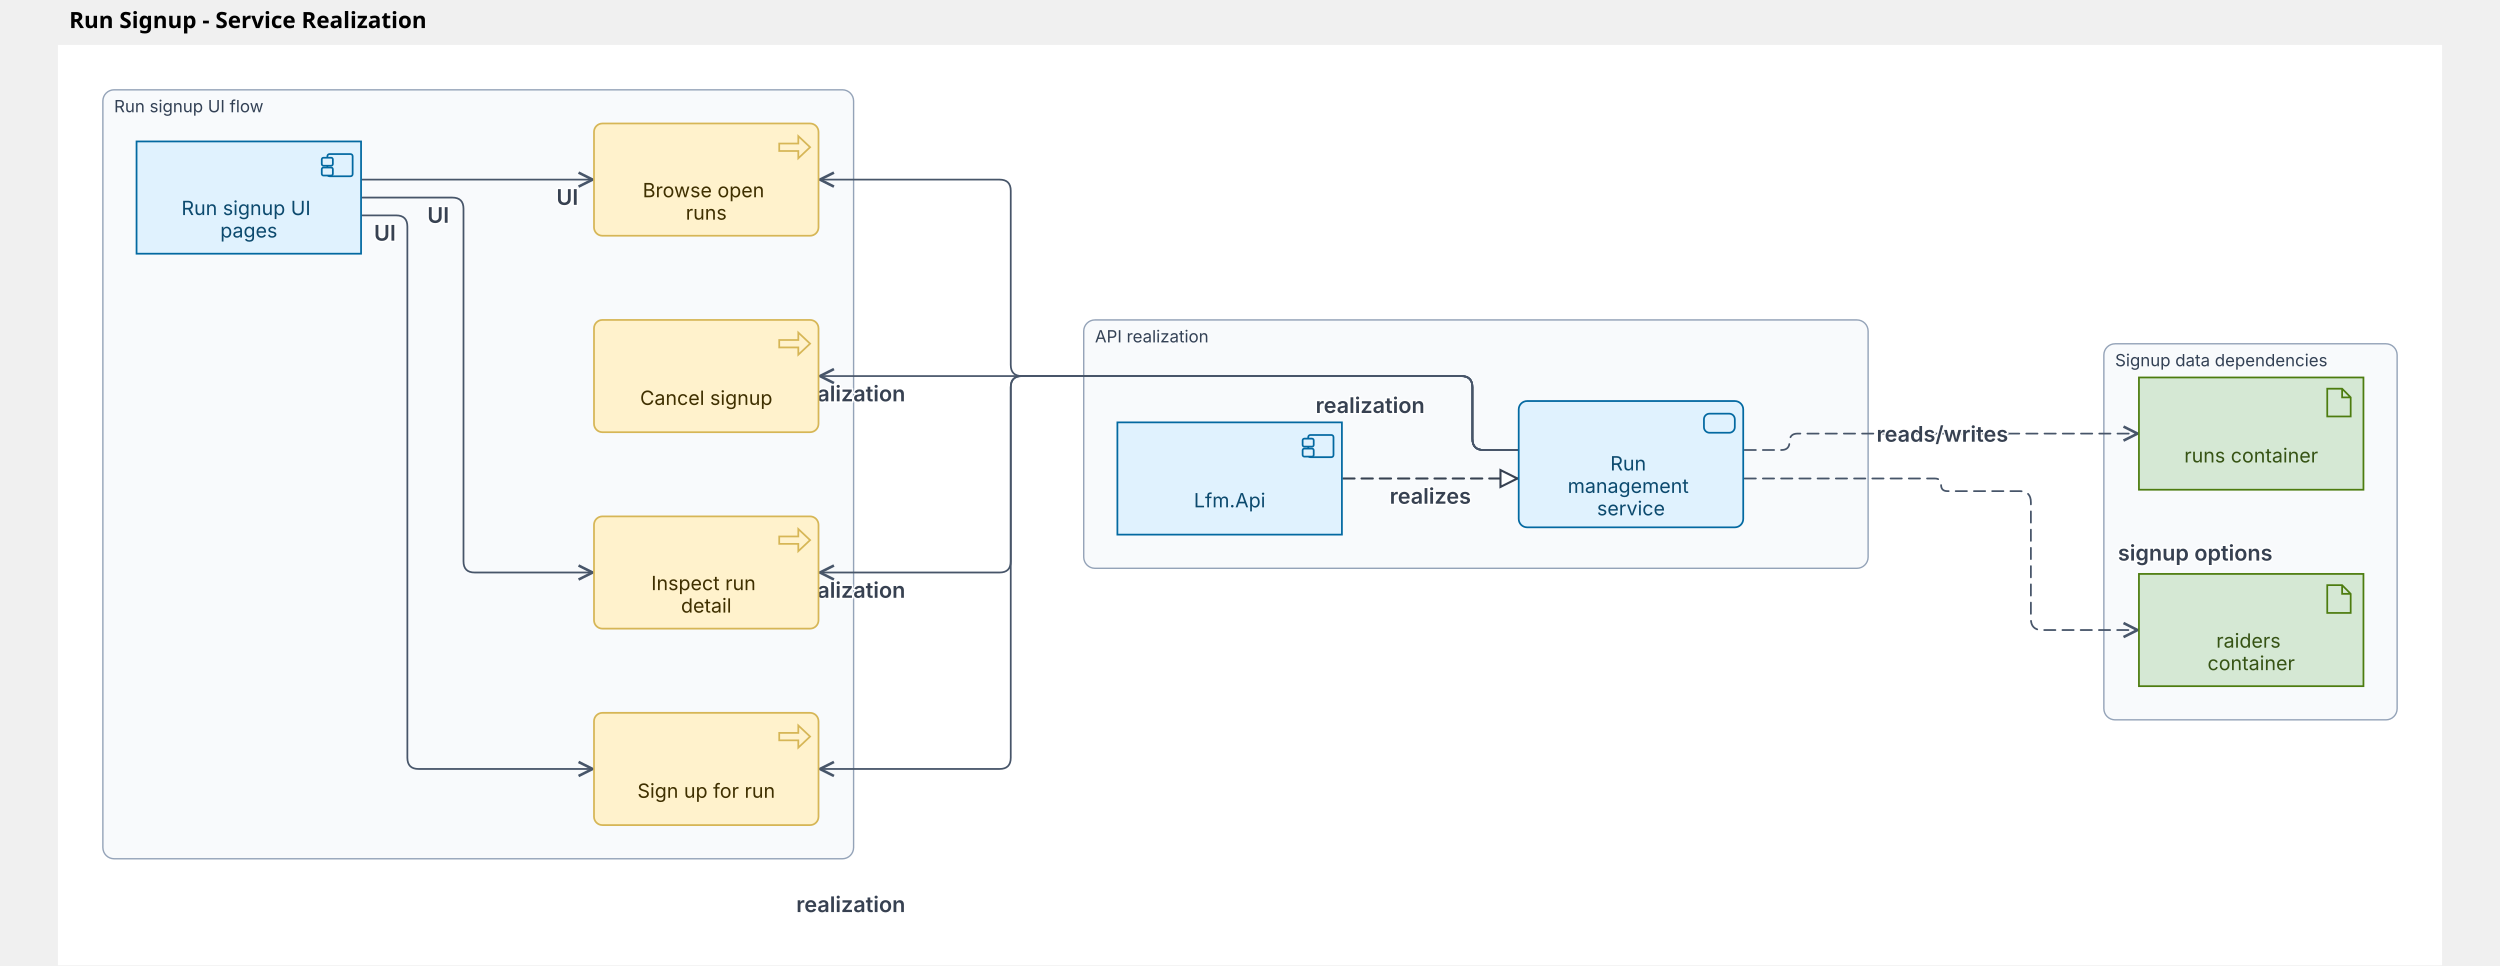
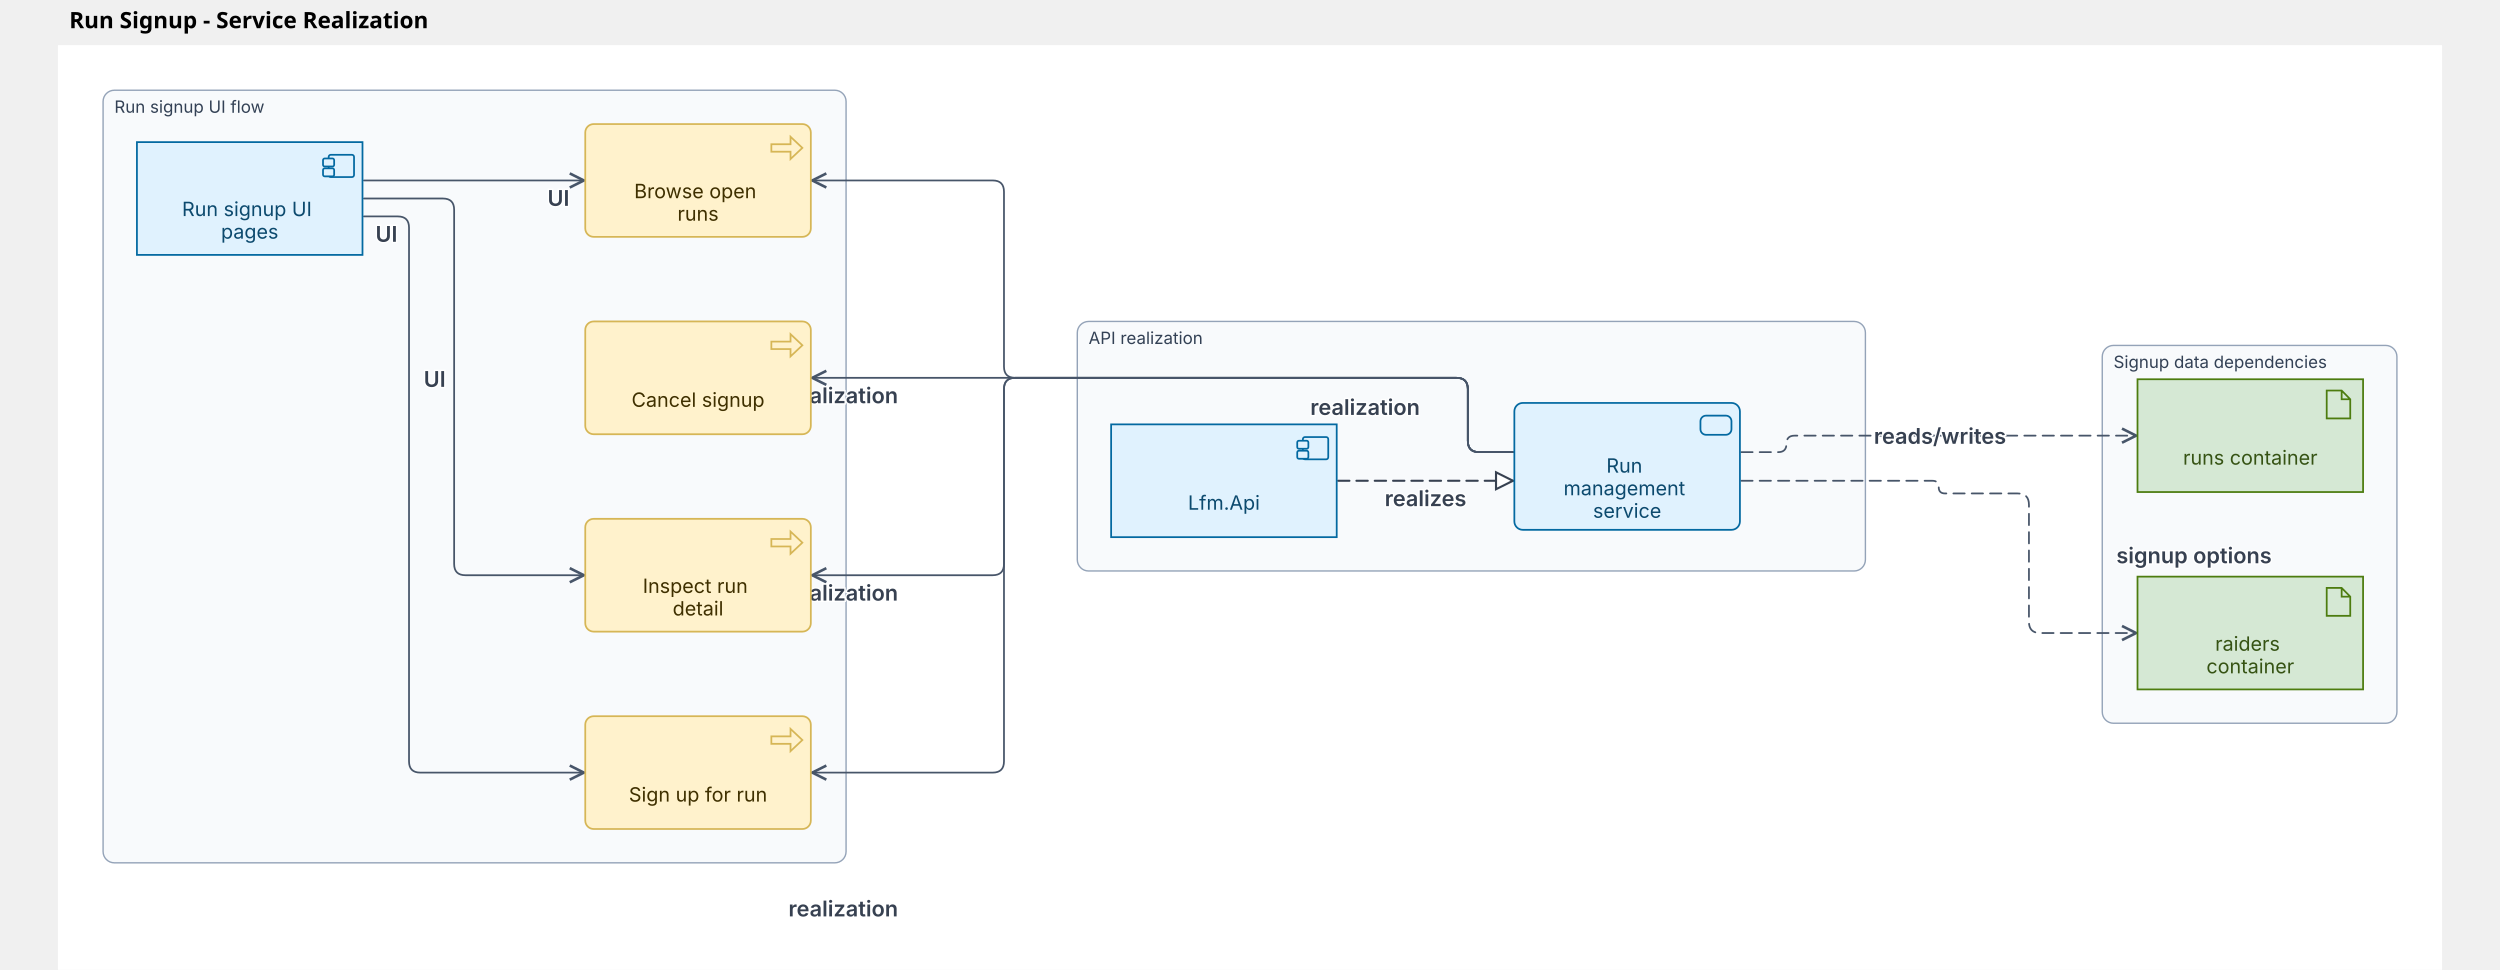
- <svg xmlns="http://www.w3.org/2000/svg" role="img" width="1699" height="656" viewBox="-20 -52 1699 687.9" data-arch-a11y="root" data-arch-a11y-viewbox="-20.0 -20.0 1699.0 655.9">
+ <svg xmlns="http://www.w3.org/2000/svg" role="img" width="1691" height="656" viewBox="-20 -52 1691 687.9" data-arch-a11y="root" data-arch-a11y-viewbox="-20.0 -20.0 1691.0 655.9">
  <text data-arch-a11y="visible-title" x="-12" y="-32" font-family="sans-serif" font-size="16" font-weight="bold">Run Signup - Service Realization</text>
-   <rect x="-20.0" y="-20.0" width="1699.0" height="655.9" fill="#ffffff" />
+   <rect x="-20.0" y="-20.0" width="1691.0" height="655.9" fill="#ffffff" />
  <g font-family="Inter, &quot;Liberation Sans&quot;, &quot;Noto Sans&quot;, Arial, &quot;Helvetica Neue&quot;, &quot;Segoe UI&quot;, sans-serif" font-size="14">
    <g data-dediren-group-id="run-signup-realization-ui-flow">
-       <rect x="12.0" y="12.0" width="535.0" height="548.0" rx="8" fill="#f8fafc" stroke="#94a3b8" stroke-width="1" />
+       <rect x="12.0" y="12.0" width="527.0" height="548.0" rx="8" fill="#f8fafc" stroke="#94a3b8" stroke-width="1" />
      <text x="20.0" y="28.0" fill="#334155" font-size="12">Run signup UI flow</text>
    </g>
    <g data-dediren-group-id="run-signup-realization-api-host">
-       <rect x="711.0" y="176.0" width="559.0" height="177.0" rx="8" fill="#f8fafc" stroke="#94a3b8" stroke-width="1" />
-       <text x="719.0" y="192.0" fill="#334155" font-size="12">API realization</text>
+       <rect x="703.0" y="176.0" width="559.0" height="177.0" rx="8" fill="#f8fafc" stroke="#94a3b8" stroke-width="1" />
+       <text x="711.0" y="192.0" fill="#334155" font-size="12">API realization</text>
    </g>
    <g data-dediren-group-id="run-signup-realization-data">
-       <rect x="1438.0" y="193.0" width="209.0" height="268.0" rx="8" fill="#f8fafc" stroke="#94a3b8" stroke-width="1" />
-       <text x="1446.0" y="209.0" fill="#334155" font-size="12">Signup data dependencies</text>
+       <rect x="1430.0" y="193.0" width="209.0" height="268.0" rx="8" fill="#f8fafc" stroke="#94a3b8" stroke-width="1" />
+       <text x="1438.0" y="209.0" fill="#334155" font-size="12">Signup data dependencies</text>
    </g>
    <g data-dediren-edge-id="runs-ui-serves-browse">
      <marker id="marker-end-runs-ui-serves-browse" data-dediren-edge-marker-end="open_arrow" markerWidth="10" markerHeight="10" refX="9" refY="5" orient="auto">
        <path d="M 1 1 L 9 5 L 1 9" fill="none" stroke="#475569" stroke-width="1.5" />
      </marker>
-       <path d="M 197.0 76.0 L 361.0 76.0" fill="none" stroke="#475569" stroke-width="1.25" stroke-linecap="round" stroke-linejoin="round" marker-end="url(#marker-end-runs-ui-serves-browse)" />
-       <text x="343.0" y="94.0" text-anchor="middle" fill="none" font-size="15.4" font-weight="600" stroke="#ffffff" stroke-width="2">UI</text>
-       <text x="343.0" y="94.0" text-anchor="middle" fill="#374151" font-size="15.4" font-weight="600">UI</text>
+       <path d="M 197.0 76.0 L 353.0 76.0" fill="none" stroke="#475569" stroke-width="1.25" stroke-linecap="round" stroke-linejoin="round" marker-end="url(#marker-end-runs-ui-serves-browse)" />
+       <text x="335.0" y="94.0" text-anchor="middle" fill="none" font-size="15.4" font-weight="600" stroke="#ffffff" stroke-width="2">UI</text>
+       <text x="335.0" y="94.0" text-anchor="middle" fill="#374151" font-size="15.4" font-weight="600">UI</text>
    </g>
    <g data-dediren-edge-id="runs-ui-serves-inspect">
      <marker id="marker-end-runs-ui-serves-inspect" data-dediren-edge-marker-end="open_arrow" markerWidth="10" markerHeight="10" refX="9" refY="5" orient="auto">
        <path d="M 1 1 L 9 5 L 1 9" fill="none" stroke="#475569" stroke-width="1.5" />
      </marker>
-       <path d="M 197.0 88.8 L 261.0 88.8 Q 269.0 88.8 269.0 96.8 L 269.0 348.0 Q 269.0 356.0 277.0 356.0 L 361.0 356.0" fill="none" stroke="#475569" stroke-width="1.25" stroke-linecap="round" stroke-linejoin="round" marker-end="url(#marker-end-runs-ui-serves-inspect)" />
-       <text x="251.0" y="106.8" text-anchor="middle" fill="none" font-size="15.4" font-weight="600" stroke="#ffffff" stroke-width="2">UI</text>
-       <text x="251.0" y="106.8" text-anchor="middle" fill="#374151" font-size="15.4" font-weight="600">UI</text>
+       <path d="M 197.0 88.8 L 253.0 88.8 Q 261.0 88.8 261.0 96.8 L 261.0 348.0 Q 261.0 356.0 269.0 356.0 L 353.0 356.0" fill="none" stroke="#475569" stroke-width="1.25" stroke-linecap="round" stroke-linejoin="round" marker-end="url(#marker-end-runs-ui-serves-inspect)" />
+       <text x="255.0" y="222.4" text-anchor="end" fill="none" font-size="15.4" font-weight="600" stroke="#ffffff" stroke-width="2">UI</text>
+       <text x="255.0" y="222.4" text-anchor="end" fill="#374151" font-size="15.4" font-weight="600">UI</text>
    </g>
    <g data-dediren-edge-id="runs-ui-serves-signup">
      <marker id="marker-end-runs-ui-serves-signup" data-dediren-edge-marker-end="open_arrow" markerWidth="10" markerHeight="10" refX="9" refY="5" orient="auto">
        <path d="M 1 1 L 9 5 L 1 9" fill="none" stroke="#475569" stroke-width="1.5" />
      </marker>
-       <path d="M 197.0 101.5 L 221.0 101.5 Q 229.0 101.5 229.0 109.5 L 229.0 488.0 Q 229.0 496.0 237.0 496.0 L 361.0 496.0" fill="none" stroke="#475569" stroke-width="1.25" stroke-linecap="round" stroke-linejoin="round" marker-end="url(#marker-end-runs-ui-serves-signup)" />
+       <path d="M 197.0 101.5 L 221.0 101.5 Q 229.0 101.5 229.0 109.5 L 229.0 488.0 Q 229.0 496.0 237.0 496.0 L 353.0 496.0" fill="none" stroke="#475569" stroke-width="1.25" stroke-linecap="round" stroke-linejoin="round" marker-end="url(#marker-end-runs-ui-serves-signup)" />
      <text x="213.0" y="119.5" text-anchor="middle" fill="none" font-size="15.4" font-weight="600" stroke="#ffffff" stroke-width="2">UI</text>
      <text x="213.0" y="119.5" text-anchor="middle" fill="#374151" font-size="15.4" font-weight="600">UI</text>
    </g>
    <g data-dediren-edge-id="run-service-serves-browse">
      <marker id="marker-end-run-service-serves-browse" data-dediren-edge-marker-end="open_arrow" markerWidth="10" markerHeight="10" refX="9" refY="5" orient="auto">
        <path d="M 1 1 L 9 5 L 1 9" fill="none" stroke="#475569" stroke-width="1.5" />
      </marker>
-       <path d="M 1020.0 268.7 L 996.0 268.7 Q 988.0 268.7 988.0 260.7 L 988.0 224.0 Q 988.0 216.0 980.0 216.0 L 956.0 216.0 L 815.5 216.0 L 691.0 216.0 L 667.0 216.0 Q 659.0 216.0 659.0 208.0 L 659.0 84.0 Q 659.0 76.0 651.0 76.0 L 567.0 76.0 L 523.0 76.0" fill="none" stroke="#475569" stroke-width="1.25" stroke-linecap="round" stroke-linejoin="round" marker-end="url(#marker-end-run-service-serves-browse)" />
-       <text x="954.0" y="242.3" text-anchor="end" fill="none" font-size="15.4" font-weight="600" stroke="#ffffff" stroke-width="2">realization</text>
-       <text x="954.0" y="242.3" text-anchor="end" fill="#374151" font-size="15.4" font-weight="600">realization</text>
+       <path d="M 1012.0 268.7 L 988.0 268.7 Q 980.0 268.7 980.0 260.7 L 980.0 224.0 Q 980.0 216.0 972.0 216.0 L 948.0 216.0 L 807.5 216.0 L 683.0 216.0 L 659.0 216.0 Q 651.0 216.0 651.0 208.0 L 651.0 84.0 Q 651.0 76.0 643.0 76.0 L 559.0 76.0 L 515.0 76.0" fill="none" stroke="#475569" stroke-width="1.25" stroke-linecap="round" stroke-linejoin="round" marker-end="url(#marker-end-run-service-serves-browse)" />
+       <text x="946.0" y="242.3" text-anchor="end" fill="none" font-size="15.4" font-weight="600" stroke="#ffffff" stroke-width="2">realization</text>
+       <text x="946.0" y="242.3" text-anchor="end" fill="#374151" font-size="15.4" font-weight="600">realization</text>
    </g>
    <g data-dediren-edge-id="run-service-serves-inspect">
      <marker id="marker-end-run-service-serves-inspect" data-dediren-edge-marker-end="open_arrow" markerWidth="10" markerHeight="10" refX="9" refY="5" orient="auto">
        <path d="M 1 1 L 9 5 L 1 9" fill="none" stroke="#475569" stroke-width="1.5" />
      </marker>
-       <path d="M 1020.0 268.7 L 996.0 268.7 Q 988.0 268.7 988.0 260.7 L 988.0 224.0 Q 988.0 216.0 980.0 216.0 L 956.0 216.0 L 815.5 216.0 L 691.0 216.0 L 667.0 216.0 Q 659.0 216.0 659.0 224.0 L 659.0 348.0 Q 659.0 356.0 651.0 356.0 L 567.0 356.0 L 523.0 356.0" fill="none" stroke="#475569" stroke-width="1.25" stroke-linecap="round" stroke-linejoin="round" marker-end="url(#marker-end-run-service-serves-inspect)" />
-       <text x="545.0" y="374.0" text-anchor="middle" fill="none" font-size="15.4" font-weight="600" stroke="#ffffff" stroke-width="2">realization</text>
-       <text x="545.0" y="374.0" text-anchor="middle" fill="#374151" font-size="15.4" font-weight="600">realization</text>
+       <path d="M 1012.0 268.7 L 988.0 268.7 Q 980.0 268.7 980.0 260.7 L 980.0 224.0 Q 980.0 216.0 972.0 216.0 L 948.0 216.0 L 807.5 216.0 L 683.0 216.0 L 659.0 216.0 Q 651.0 216.0 651.0 224.0 L 651.0 348.0 Q 651.0 356.0 643.0 356.0 L 559.0 356.0 L 515.0 356.0" fill="none" stroke="#475569" stroke-width="1.25" stroke-linecap="round" stroke-linejoin="round" marker-end="url(#marker-end-run-service-serves-inspect)" />
+       <text x="537.0" y="374.0" text-anchor="middle" fill="none" font-size="15.4" font-weight="600" stroke="#ffffff" stroke-width="2">realization</text>
+       <text x="537.0" y="374.0" text-anchor="middle" fill="#374151" font-size="15.4" font-weight="600">realization</text>
    </g>
    <g data-dediren-edge-id="run-service-serves-signup">
      <marker id="marker-end-run-service-serves-signup" data-dediren-edge-marker-end="open_arrow" markerWidth="10" markerHeight="10" refX="9" refY="5" orient="auto">
        <path d="M 1 1 L 9 5 L 1 9" fill="none" stroke="#475569" stroke-width="1.5" />
      </marker>
-       <path d="M 1020.0 268.7 L 996.0 268.7 Q 988.0 268.7 988.0 260.7 L 988.0 224.0 Q 988.0 216.0 980.0 216.0 L 956.0 216.0 L 815.5 216.0 L 691.0 216.0 L 667.0 216.0 Q 659.0 216.0 659.0 224.0 L 659.0 488.0 Q 659.0 496.0 651.0 496.0 L 567.0 496.0 L 523.0 496.0" fill="none" stroke="#475569" stroke-width="1.25" stroke-linecap="round" stroke-linejoin="round" marker-end="url(#marker-end-run-service-serves-signup)" />
-       <text x="545.0" y="598.0" text-anchor="middle" fill="none" font-size="15.4" font-weight="600" stroke="#ffffff" stroke-width="2">realization</text>
-       <text x="545.0" y="598.0" text-anchor="middle" fill="#374151" font-size="15.4" font-weight="600">realization</text>
+       <path d="M 1012.0 268.7 L 988.0 268.7 Q 980.0 268.7 980.0 260.7 L 980.0 224.0 Q 980.0 216.0 972.0 216.0 L 948.0 216.0 L 807.5 216.0 L 683.0 216.0 L 659.0 216.0 Q 651.0 216.0 651.0 224.0 L 651.0 488.0 Q 651.0 496.0 643.0 496.0 L 559.0 496.0 L 515.0 496.0" fill="none" stroke="#475569" stroke-width="1.25" stroke-linecap="round" stroke-linejoin="round" marker-end="url(#marker-end-run-service-serves-signup)" />
+       <text x="537.0" y="598.0" text-anchor="middle" fill="none" font-size="15.4" font-weight="600" stroke="#ffffff" stroke-width="2">realization</text>
+       <text x="537.0" y="598.0" text-anchor="middle" fill="#374151" font-size="15.4" font-weight="600">realization</text>
    </g>
    <g data-dediren-edge-id="run-service-serves-cancel">
      <marker id="marker-end-run-service-serves-cancel" data-dediren-edge-marker-end="open_arrow" markerWidth="10" markerHeight="10" refX="9" refY="5" orient="auto">
        <path d="M 1 1 L 9 5 L 1 9" fill="none" stroke="#475569" stroke-width="1.5" />
      </marker>
-       <path d="M 1020.0 268.7 L 996.0 268.7 Q 988.0 268.7 988.0 260.7 L 988.0 224.0 Q 988.0 216.0 980.0 216.0 L 956.0 216.0 L 815.5 216.0 L 691.0 216.0 L 567.0 216.0 L 523.0 216.0" fill="none" stroke="#475569" stroke-width="1.25" stroke-linecap="round" stroke-linejoin="round" marker-end="url(#marker-end-run-service-serves-cancel)" />
-       <text x="545.0" y="234.0" text-anchor="middle" fill="none" font-size="15.4" font-weight="600" stroke="#ffffff" stroke-width="2">realization</text>
-       <text x="545.0" y="234.0" text-anchor="middle" fill="#374151" font-size="15.4" font-weight="600">realization</text>
+       <path d="M 1012.0 268.7 L 988.0 268.7 Q 980.0 268.7 980.0 260.7 L 980.0 224.0 Q 980.0 216.0 972.0 216.0 L 948.0 216.0 L 807.5 216.0 L 683.0 216.0 L 559.0 216.0 L 515.0 216.0" fill="none" stroke="#475569" stroke-width="1.25" stroke-linecap="round" stroke-linejoin="round" marker-end="url(#marker-end-run-service-serves-cancel)" />
+       <text x="537.0" y="234.0" text-anchor="middle" fill="none" font-size="15.4" font-weight="600" stroke="#ffffff" stroke-width="2">realization</text>
+       <text x="537.0" y="234.0" text-anchor="middle" fill="#374151" font-size="15.4" font-weight="600">realization</text>
    </g>
    <g data-dediren-edge-id="api-realizes-run-service">
      <marker id="marker-end-api-realizes-run-service" data-dediren-edge-marker-end="hollow_triangle" markerWidth="10" markerHeight="10" refX="9" refY="5" orient="auto">
        <path d="M 1 1 L 9 5 L 1 9 Z" fill="#ffffff" stroke="#374151" stroke-width="1" />
      </marker>
-       <path d="M 896.0 289.0 L 1020.0 289.0" fill="none" stroke="#374151" stroke-width="1.5" stroke-linecap="round" stroke-linejoin="round" stroke-dasharray="8 5" marker-end="url(#marker-end-api-realizes-run-service)" />
-       <text x="958.0" y="307.0" text-anchor="middle" fill="none" font-size="15.4" font-weight="600" stroke="#ffffff" stroke-width="2">realizes</text>
-       <text x="958.0" y="307.0" text-anchor="middle" fill="#374151" font-size="15.4" font-weight="600">realizes</text>
+       <path d="M 888.0 289.0 L 1012.0 289.0" fill="none" stroke="#374151" stroke-width="1.5" stroke-linecap="round" stroke-linejoin="round" stroke-dasharray="8 5" marker-end="url(#marker-end-api-realizes-run-service)" />
+       <text x="950.0" y="307.0" text-anchor="middle" fill="none" font-size="15.4" font-weight="600" stroke="#ffffff" stroke-width="2">realizes</text>
+       <text x="950.0" y="307.0" text-anchor="middle" fill="#374151" font-size="15.4" font-weight="600">realizes</text>
    </g>
    <g data-dediren-edge-id="run-service-accesses-runs">
      <marker id="marker-end-run-service-accesses-runs" data-dediren-edge-marker-end="open_arrow" markerWidth="10" markerHeight="10" refX="9" refY="5" orient="auto">
        <path d="M 1 1 L 9 5 L 1 9" fill="none" stroke="#475569" stroke-width="1.5" />
      </marker>
-       <path d="M 1182.0 268.7 L 1208.2 268.7 Q 1214.0 268.7 1214.0 262.8 L 1214.0 262.8 Q 1214.0 257.0 1219.8 257.0 L 1290.0 257.0 L 1418.0 257.0 L 1462.0 257.0" fill="none" stroke="#475569" stroke-width="1.25" stroke-linecap="round" stroke-linejoin="round" stroke-dasharray="8 5" marker-end="url(#marker-end-run-service-accesses-runs)" />
-       <text x="1276.0" y="262.8" text-anchor="start" fill="none" font-size="15.4" font-weight="600" stroke="#ffffff" stroke-width="2">reads/writes</text>
-       <text x="1276.0" y="262.8" text-anchor="start" fill="#374151" font-size="15.4" font-weight="600">reads/writes</text>
+       <path d="M 1174.0 268.7 L 1200.2 268.7 Q 1206.0 268.7 1206.0 262.8 L 1206.0 262.8 Q 1206.0 257.0 1211.8 257.0 L 1282.0 257.0 L 1410.0 257.0 L 1454.0 257.0" fill="none" stroke="#475569" stroke-width="1.25" stroke-linecap="round" stroke-linejoin="round" stroke-dasharray="8 5" marker-end="url(#marker-end-run-service-accesses-runs)" />
+       <text x="1268.0" y="262.8" text-anchor="start" fill="none" font-size="15.4" font-weight="600" stroke="#ffffff" stroke-width="2">reads/writes</text>
+       <text x="1268.0" y="262.8" text-anchor="start" fill="#374151" font-size="15.4" font-weight="600">reads/writes</text>
    </g>
    <g data-dediren-edge-id="run-service-accesses-raiders">
      <marker id="marker-end-run-service-accesses-raiders" data-dediren-edge-marker-end="open_arrow" markerWidth="10" markerHeight="10" refX="9" refY="5" orient="auto">
        <path d="M 1 1 L 9 5 L 1 9" fill="none" stroke="#475569" stroke-width="1.5" />
      </marker>
-       <path d="M 1182.0 289.0 L 1290.0 289.0 L 1317.5 289.0 Q 1322.0 289.0 1322.0 293.5 L 1322.0 293.5 Q 1322.0 298.0 1326.5 298.0 L 1378.0 298.0 Q 1386.0 298.0 1386.0 306.0 L 1386.0 389.0 Q 1386.0 397.0 1394.0 397.0 L 1418.0 397.0 L 1462.0 397.0" fill="none" stroke="#475569" stroke-width="1.25" stroke-linecap="round" stroke-linejoin="round" stroke-dasharray="8 5" marker-end="url(#marker-end-run-service-accesses-raiders)" />
-       <text x="1448.0" y="347.5" text-anchor="start" fill="none" font-size="15.4" font-weight="600" stroke="#ffffff" stroke-width="2">signup options</text>
-       <text x="1448.0" y="347.5" text-anchor="start" fill="#374151" font-size="15.4" font-weight="600">signup options</text>
+       <path d="M 1174.0 289.0 L 1282.0 289.0 L 1309.5 289.0 Q 1314.0 289.0 1314.0 293.5 L 1314.0 293.5 Q 1314.0 298.0 1318.5 298.0 L 1370.0 298.0 Q 1378.0 298.0 1378.0 306.0 L 1378.0 389.0 Q 1378.0 397.0 1386.0 397.0 L 1410.0 397.0 L 1454.0 397.0" fill="none" stroke="#475569" stroke-width="1.25" stroke-linecap="round" stroke-linejoin="round" stroke-dasharray="8 5" marker-end="url(#marker-end-run-service-accesses-raiders)" />
+       <text x="1440.0" y="347.5" text-anchor="start" fill="none" font-size="15.4" font-weight="600" stroke="#ffffff" stroke-width="2">signup options</text>
+       <text x="1440.0" y="347.5" text-anchor="start" fill="#374151" font-size="15.4" font-weight="600">signup options</text>
    </g>
    <g data-dediren-node-id="browse-open-runs">
-       <rect data-dediren-node-shape="archimate_rounded_rectangle" x="362.0" y="36.0" width="160.0" height="80.0" rx="6" fill="#fff2cc" stroke="#d6b656" stroke-width="1.25" />
+       <rect data-dediren-node-shape="archimate_rounded_rectangle" x="354.0" y="36.0" width="160.0" height="80.0" rx="6" fill="#fff2cc" stroke="#d6b656" stroke-width="1.25" />
      <g data-dediren-node-decorator="archimate_business_process" data-dediren-icon-kind="process" data-dediren-icon-size="22">
-         <path data-dediren-icon-part="process-arrow" d="M 494.0 50.3 L 507.6 50.3 L 507.6 45.0 L 516.0 52.9 L 507.6 60.8 L 507.6 55.6 L 494.0 55.6 Z" fill="#fff2cc" stroke="#d6b656" stroke-width="1.25" />
+         <path data-dediren-icon-part="process-arrow" d="M 486.0 50.3 L 499.6 50.3 L 499.6 45.0 L 508.0 52.9 L 499.6 60.8 L 499.6 55.6 L 486.0 55.6 Z" fill="#fff2cc" stroke="#d6b656" stroke-width="1.25" />
      </g>
-       <text x="442.0" y="83.5" text-anchor="middle" dominant-baseline="middle" fill="#3f3000" font-size="14.0">
-         <tspan x="442.0" dy="0" textLength="81.7" lengthAdjust="spacing">Browse open</tspan>
-         <tspan x="442.0" dy="16.0" textLength="27.2" lengthAdjust="spacing">runs</tspan>
+       <text x="434.0" y="83.5" text-anchor="middle" dominant-baseline="middle" fill="#3f3000" font-size="14.0">
+         <tspan x="434.0" dy="0" textLength="81.7" lengthAdjust="spacing">Browse open</tspan>
+         <tspan x="434.0" dy="16.0" textLength="27.2" lengthAdjust="spacing">runs</tspan>
      </text>
    </g>
    <g data-dediren-node-id="inspect-run-detail">
-       <rect data-dediren-node-shape="archimate_rounded_rectangle" x="362.0" y="316.0" width="160.0" height="80.0" rx="6" fill="#fff2cc" stroke="#d6b656" stroke-width="1.25" />
+       <rect data-dediren-node-shape="archimate_rounded_rectangle" x="354.0" y="316.0" width="160.0" height="80.0" rx="6" fill="#fff2cc" stroke="#d6b656" stroke-width="1.25" />
      <g data-dediren-node-decorator="archimate_business_process" data-dediren-icon-kind="process" data-dediren-icon-size="22">
-         <path data-dediren-icon-part="process-arrow" d="M 494.0 330.3 L 507.6 330.3 L 507.6 325.0 L 516.0 332.9 L 507.6 340.8 L 507.6 335.6 L 494.0 335.6 Z" fill="#fff2cc" stroke="#d6b656" stroke-width="1.25" />
+         <path data-dediren-icon-part="process-arrow" d="M 486.0 330.3 L 499.6 330.3 L 499.6 325.0 L 508.0 332.9 L 499.6 340.8 L 499.6 335.6 L 486.0 335.6 Z" fill="#fff2cc" stroke="#d6b656" stroke-width="1.25" />
      </g>
-       <text x="442.0" y="363.5" text-anchor="middle" dominant-baseline="middle" fill="#3f3000" font-size="14.0">
-         <tspan x="442.0" dy="0" textLength="69.2" lengthAdjust="spacing">Inspect run</tspan>
-         <tspan x="442.0" dy="16.0" textLength="33.4" lengthAdjust="spacing">detail</tspan>
+       <text x="434.0" y="363.5" text-anchor="middle" dominant-baseline="middle" fill="#3f3000" font-size="14.0">
+         <tspan x="434.0" dy="0" textLength="69.2" lengthAdjust="spacing">Inspect run</tspan>
+         <tspan x="434.0" dy="16.0" textLength="33.4" lengthAdjust="spacing">detail</tspan>
      </text>
    </g>
    <g data-dediren-node-id="sign-up-for-run">
-       <rect data-dediren-node-shape="archimate_rounded_rectangle" x="362.0" y="456.0" width="160.0" height="80.0" rx="6" fill="#fff2cc" stroke="#d6b656" stroke-width="1.25" />
+       <rect data-dediren-node-shape="archimate_rounded_rectangle" x="354.0" y="456.0" width="160.0" height="80.0" rx="6" fill="#fff2cc" stroke="#d6b656" stroke-width="1.25" />
      <g data-dediren-node-decorator="archimate_business_process" data-dediren-icon-kind="process" data-dediren-icon-size="22">
-         <path data-dediren-icon-part="process-arrow" d="M 494.0 470.3 L 507.6 470.3 L 507.6 465.0 L 516.0 472.9 L 507.6 480.8 L 507.6 475.6 L 494.0 475.6 Z" fill="#fff2cc" stroke="#d6b656" stroke-width="1.25" />
+         <path data-dediren-icon-part="process-arrow" d="M 486.0 470.3 L 499.6 470.3 L 499.6 465.0 L 508.0 472.9 L 499.6 480.8 L 499.6 475.6 L 486.0 475.6 Z" fill="#fff2cc" stroke="#d6b656" stroke-width="1.25" />
      </g>
-       <text x="442.0" y="511.5" text-anchor="middle" dominant-baseline="middle" fill="#3f3000" font-size="14.0" textLength="91.8" lengthAdjust="spacing">Sign up for run</text>
+       <text x="434.0" y="511.5" text-anchor="middle" dominant-baseline="middle" fill="#3f3000" font-size="14.0" textLength="91.8" lengthAdjust="spacing">Sign up for run</text>
    </g>
    <g data-dediren-node-id="cancel-signup">
-       <rect data-dediren-node-shape="archimate_rounded_rectangle" x="362.0" y="176.0" width="160.0" height="80.0" rx="6" fill="#fff2cc" stroke="#d6b656" stroke-width="1.25" />
+       <rect data-dediren-node-shape="archimate_rounded_rectangle" x="354.0" y="176.0" width="160.0" height="80.0" rx="6" fill="#fff2cc" stroke="#d6b656" stroke-width="1.25" />
      <g data-dediren-node-decorator="archimate_business_process" data-dediren-icon-kind="process" data-dediren-icon-size="22">
-         <path data-dediren-icon-part="process-arrow" d="M 494.0 190.3 L 507.6 190.3 L 507.6 185.0 L 516.0 192.9 L 507.6 200.8 L 507.6 195.6 L 494.0 195.6 Z" fill="#fff2cc" stroke="#d6b656" stroke-width="1.25" />
+         <path data-dediren-icon-part="process-arrow" d="M 486.0 190.3 L 499.6 190.3 L 499.6 185.0 L 508.0 192.9 L 499.6 200.8 L 499.6 195.6 L 486.0 195.6 Z" fill="#fff2cc" stroke="#d6b656" stroke-width="1.25" />
      </g>
-       <text x="442.0" y="231.5" text-anchor="middle" dominant-baseline="middle" fill="#3f3000" font-size="14.0" textLength="88.7" lengthAdjust="spacing">Cancel signup</text>
+       <text x="434.0" y="231.5" text-anchor="middle" dominant-baseline="middle" fill="#3f3000" font-size="14.0" textLength="88.7" lengthAdjust="spacing">Cancel signup</text>
    </g>
    <g data-dediren-node-id="runs-ui-entry">
      <rect data-dediren-node-shape="archimate_rectangle" x="36.0" y="48.8" width="160.0" height="80.0" rx="0" fill="#e0f2fe" stroke="#0369a1" stroke-width="1.25" />
      <g data-dediren-node-decorator="archimate_application_component" data-dediren-icon-kind="component" data-dediren-icon-size="22">
        <rect x="172.0" y="57.8" width="18.0" height="15.8" rx="1.5" fill="#e0f2fe" stroke="#0369a1" stroke-width="1.25" />
        <rect x="168.0" y="60.4" width="7.9" height="5.7" rx="1.2" fill="#e0f2fe" stroke="#0369a1" stroke-width="1.25" />
        <rect x="168.0" y="67.4" width="7.9" height="5.7" rx="1.2" fill="#e0f2fe" stroke="#0369a1" stroke-width="1.25" />
      </g>
      <text x="116.0" y="96.2" text-anchor="middle" dominant-baseline="middle" fill="#0c4a6e" font-size="14.0">
        <tspan x="116.0" dy="0" textLength="88.7" lengthAdjust="spacing">Run signup UI</tspan>
        <tspan x="116.0" dy="16.0" textLength="38.1" lengthAdjust="spacing">pages</tspan>
      </text>
    </g>
    <g data-dediren-node-id="run-management-service">
-       <rect data-dediren-node-shape="archimate_rounded_rectangle" x="1021.0" y="233.8" width="160.0" height="90.0" rx="6" fill="#e0f2fe" stroke="#0369a1" stroke-width="1.25" />
+       <rect data-dediren-node-shape="archimate_rounded_rectangle" x="1013.0" y="233.8" width="160.0" height="90.0" rx="6" fill="#e0f2fe" stroke="#0369a1" stroke-width="1.25" />
      <g data-dediren-node-decorator="archimate_application_service" data-dediren-icon-kind="service" data-dediren-icon-size="22">
-         <rect x="1153.0" y="242.8" width="22.0" height="13.6" rx="4.0" fill="#e0f2fe" stroke="#0369a1" stroke-width="1.25" />
+         <rect x="1145.0" y="242.8" width="22.0" height="13.6" rx="4.0" fill="#e0f2fe" stroke="#0369a1" stroke-width="1.25" />
      </g>
-       <text x="1101.0" y="278.2" text-anchor="middle" dominant-baseline="middle" fill="#0c4a6e" font-size="14.0">
-         <tspan x="1101.0" dy="0" textLength="25.6" lengthAdjust="spacing">Run</tspan>
-         <tspan x="1101.0" dy="16.0" textLength="81.7" lengthAdjust="spacing">management</tspan>
-         <tspan x="1101.0" dy="16.0" textLength="44.3" lengthAdjust="spacing">service</tspan>
+       <text x="1093.0" y="278.2" text-anchor="middle" dominant-baseline="middle" fill="#0c4a6e" font-size="14.0">
+         <tspan x="1093.0" dy="0" textLength="25.6" lengthAdjust="spacing">Run</tspan>
+         <tspan x="1093.0" dy="16.0" textLength="81.7" lengthAdjust="spacing">management</tspan>
+         <tspan x="1093.0" dy="16.0" textLength="44.3" lengthAdjust="spacing">service</tspan>
      </text>
    </g>
    <g data-dediren-node-id="lfm-api">
-       <rect data-dediren-node-shape="archimate_rectangle" x="735.0" y="249.0" width="160.0" height="80.0" rx="0" fill="#e0f2fe" stroke="#0369a1" stroke-width="1.25" />
+       <rect data-dediren-node-shape="archimate_rectangle" x="727.0" y="249.0" width="160.0" height="80.0" rx="0" fill="#e0f2fe" stroke="#0369a1" stroke-width="1.25" />
      <g data-dediren-node-decorator="archimate_application_component" data-dediren-icon-kind="component" data-dediren-icon-size="22">
-         <rect x="871.0" y="258.0" width="18.0" height="15.8" rx="1.5" fill="#e0f2fe" stroke="#0369a1" stroke-width="1.25" />
-         <rect x="867.0" y="260.6" width="7.9" height="5.7" rx="1.2" fill="#e0f2fe" stroke="#0369a1" stroke-width="1.25" />
-         <rect x="867.0" y="267.7" width="7.9" height="5.7" rx="1.2" fill="#e0f2fe" stroke="#0369a1" stroke-width="1.25" />
+         <rect x="863.0" y="258.0" width="18.0" height="15.8" rx="1.5" fill="#e0f2fe" stroke="#0369a1" stroke-width="1.25" />
+         <rect x="859.0" y="260.6" width="7.9" height="5.7" rx="1.2" fill="#e0f2fe" stroke="#0369a1" stroke-width="1.25" />
+         <rect x="859.0" y="267.7" width="7.9" height="5.7" rx="1.2" fill="#e0f2fe" stroke="#0369a1" stroke-width="1.25" />
      </g>
-       <text x="815.0" y="304.5" text-anchor="middle" dominant-baseline="middle" fill="#0c4a6e" font-size="14.0" textLength="47.4" lengthAdjust="spacing">Lfm.Api</text>
+       <text x="807.0" y="304.5" text-anchor="middle" dominant-baseline="middle" fill="#0c4a6e" font-size="14.0" textLength="47.4" lengthAdjust="spacing">Lfm.Api</text>
    </g>
    <g data-dediren-node-id="cosmos-runs">
-       <rect data-dediren-node-shape="archimate_rectangle" x="1463.0" y="217.0" width="160.0" height="80.0" rx="0" fill="#d5e8d4" stroke="#4d7c0f" stroke-width="1.25" />
+       <rect data-dediren-node-shape="archimate_rectangle" x="1455.0" y="217.0" width="160.0" height="80.0" rx="0" fill="#d5e8d4" stroke="#4d7c0f" stroke-width="1.25" />
      <g data-dediren-node-decorator="archimate_artifact" data-dediren-icon-kind="artifact" data-dediren-icon-size="22">
-         <path data-dediren-icon-part="artifact-document" d="M 1597.2 225.0 L 1607.8 225.0 L 1613.9 231.2 L 1613.9 244.8 L 1597.2 244.8 Z M 1607.8 225.0 L 1607.8 231.2 L 1613.9 231.2" fill="#d5e8d4" stroke="#4d7c0f" stroke-width="1.25" />
+         <path data-dediren-icon-part="artifact-document" d="M 1589.2 225.0 L 1599.8 225.0 L 1605.9 231.2 L 1605.9 244.8 L 1589.2 244.8 Z M 1599.8 225.0 L 1599.8 231.2 L 1605.9 231.2" fill="#d5e8d4" stroke="#4d7c0f" stroke-width="1.25" />
      </g>
-       <text x="1543.0" y="272.5" text-anchor="middle" dominant-baseline="middle" fill="#365314" font-size="14.0" textLength="88.7" lengthAdjust="spacing">runs container</text>
+       <text x="1535.0" y="272.5" text-anchor="middle" dominant-baseline="middle" fill="#365314" font-size="14.0" textLength="88.7" lengthAdjust="spacing">runs container</text>
    </g>
    <g data-dediren-node-id="cosmos-raiders">
-       <rect data-dediren-node-shape="archimate_rectangle" x="1463.0" y="357.0" width="160.0" height="80.0" rx="0" fill="#d5e8d4" stroke="#4d7c0f" stroke-width="1.25" />
+       <rect data-dediren-node-shape="archimate_rectangle" x="1455.0" y="357.0" width="160.0" height="80.0" rx="0" fill="#d5e8d4" stroke="#4d7c0f" stroke-width="1.25" />
      <g data-dediren-node-decorator="archimate_artifact" data-dediren-icon-kind="artifact" data-dediren-icon-size="22">
-         <path data-dediren-icon-part="artifact-document" d="M 1597.2 365.0 L 1607.8 365.0 L 1613.9 371.2 L 1613.9 384.8 L 1597.2 384.8 Z M 1607.8 365.0 L 1607.8 371.2 L 1613.9 371.2" fill="#d5e8d4" stroke="#4d7c0f" stroke-width="1.25" />
+         <path data-dediren-icon-part="artifact-document" d="M 1589.2 365.0 L 1599.8 365.0 L 1605.9 371.2 L 1605.9 384.8 L 1589.2 384.8 Z M 1599.8 365.0 L 1599.8 371.2 L 1605.9 371.2" fill="#d5e8d4" stroke="#4d7c0f" stroke-width="1.25" />
      </g>
-       <text x="1543.0" y="404.5" text-anchor="middle" dominant-baseline="middle" fill="#365314" font-size="14.0">
-         <tspan x="1543.0" dy="0" textLength="42.7" lengthAdjust="spacing">raiders</tspan>
-         <tspan x="1543.0" dy="16.0" textLength="57.5" lengthAdjust="spacing">container</tspan>
+       <text x="1535.0" y="404.5" text-anchor="middle" dominant-baseline="middle" fill="#365314" font-size="14.0">
+         <tspan x="1535.0" dy="0" textLength="42.7" lengthAdjust="spacing">raiders</tspan>
+         <tspan x="1535.0" dy="16.0" textLength="57.5" lengthAdjust="spacing">container</tspan>
      </text>
    </g>
  </g>
</svg>
